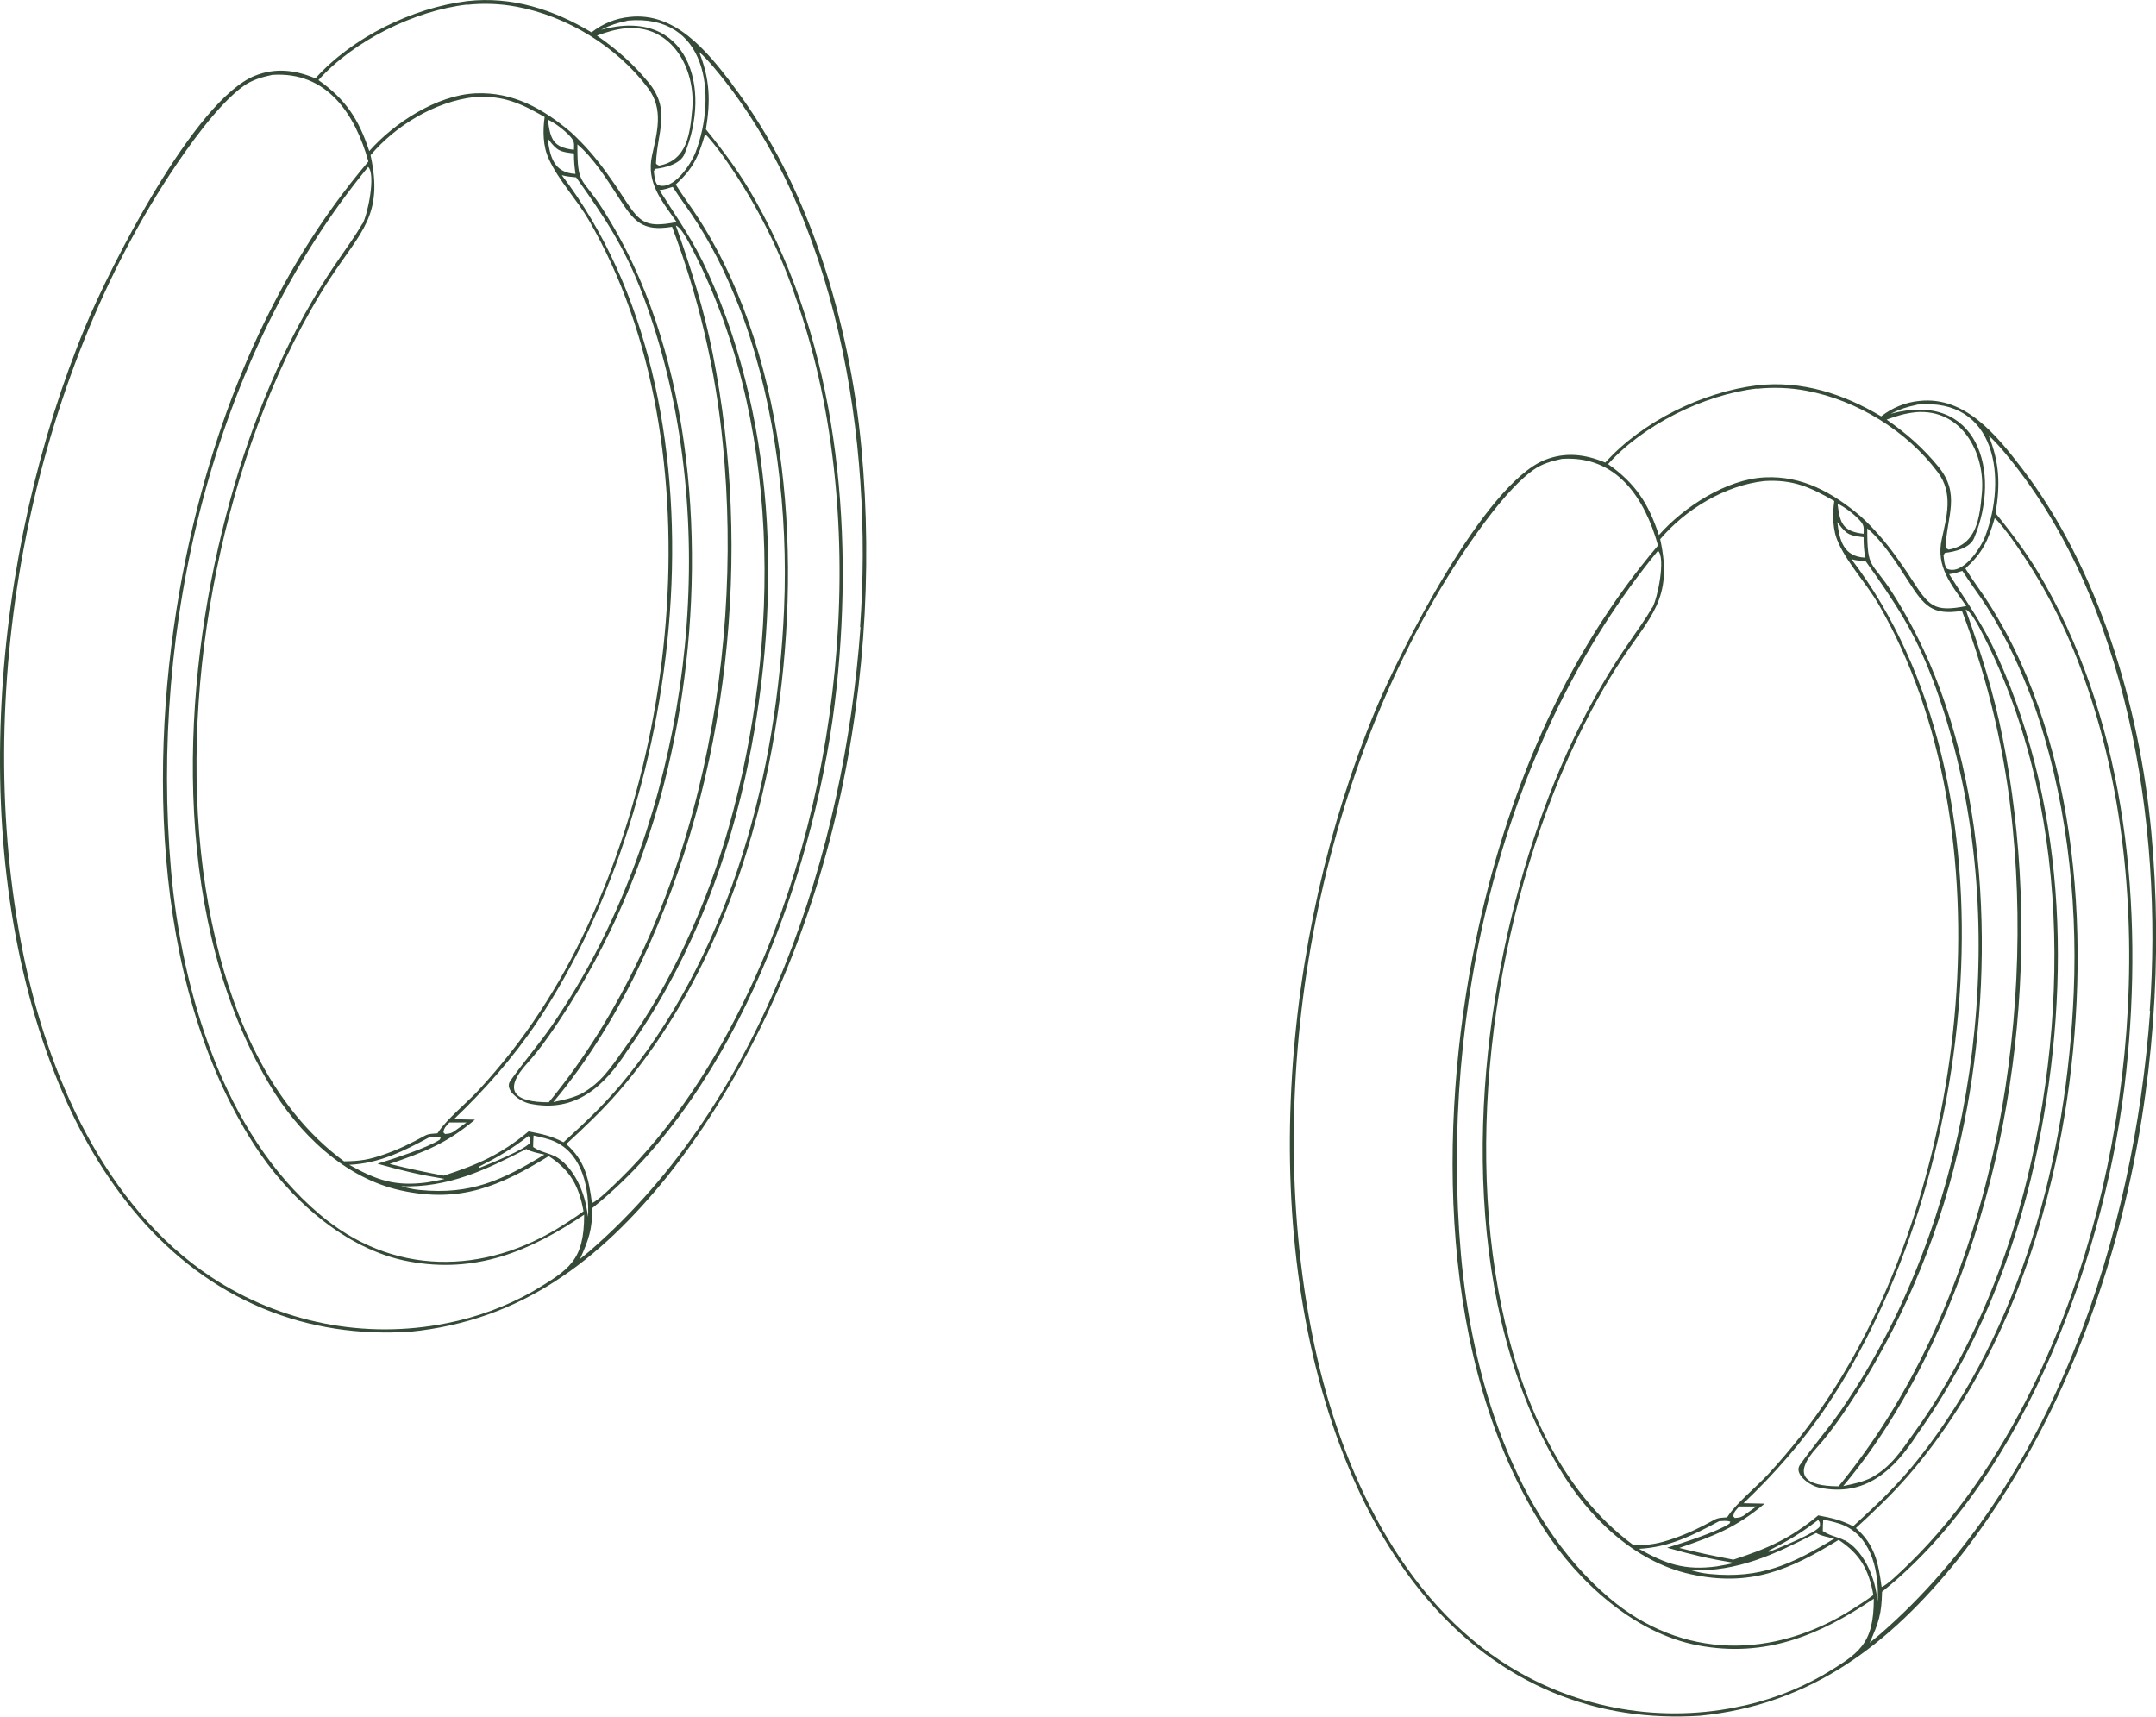
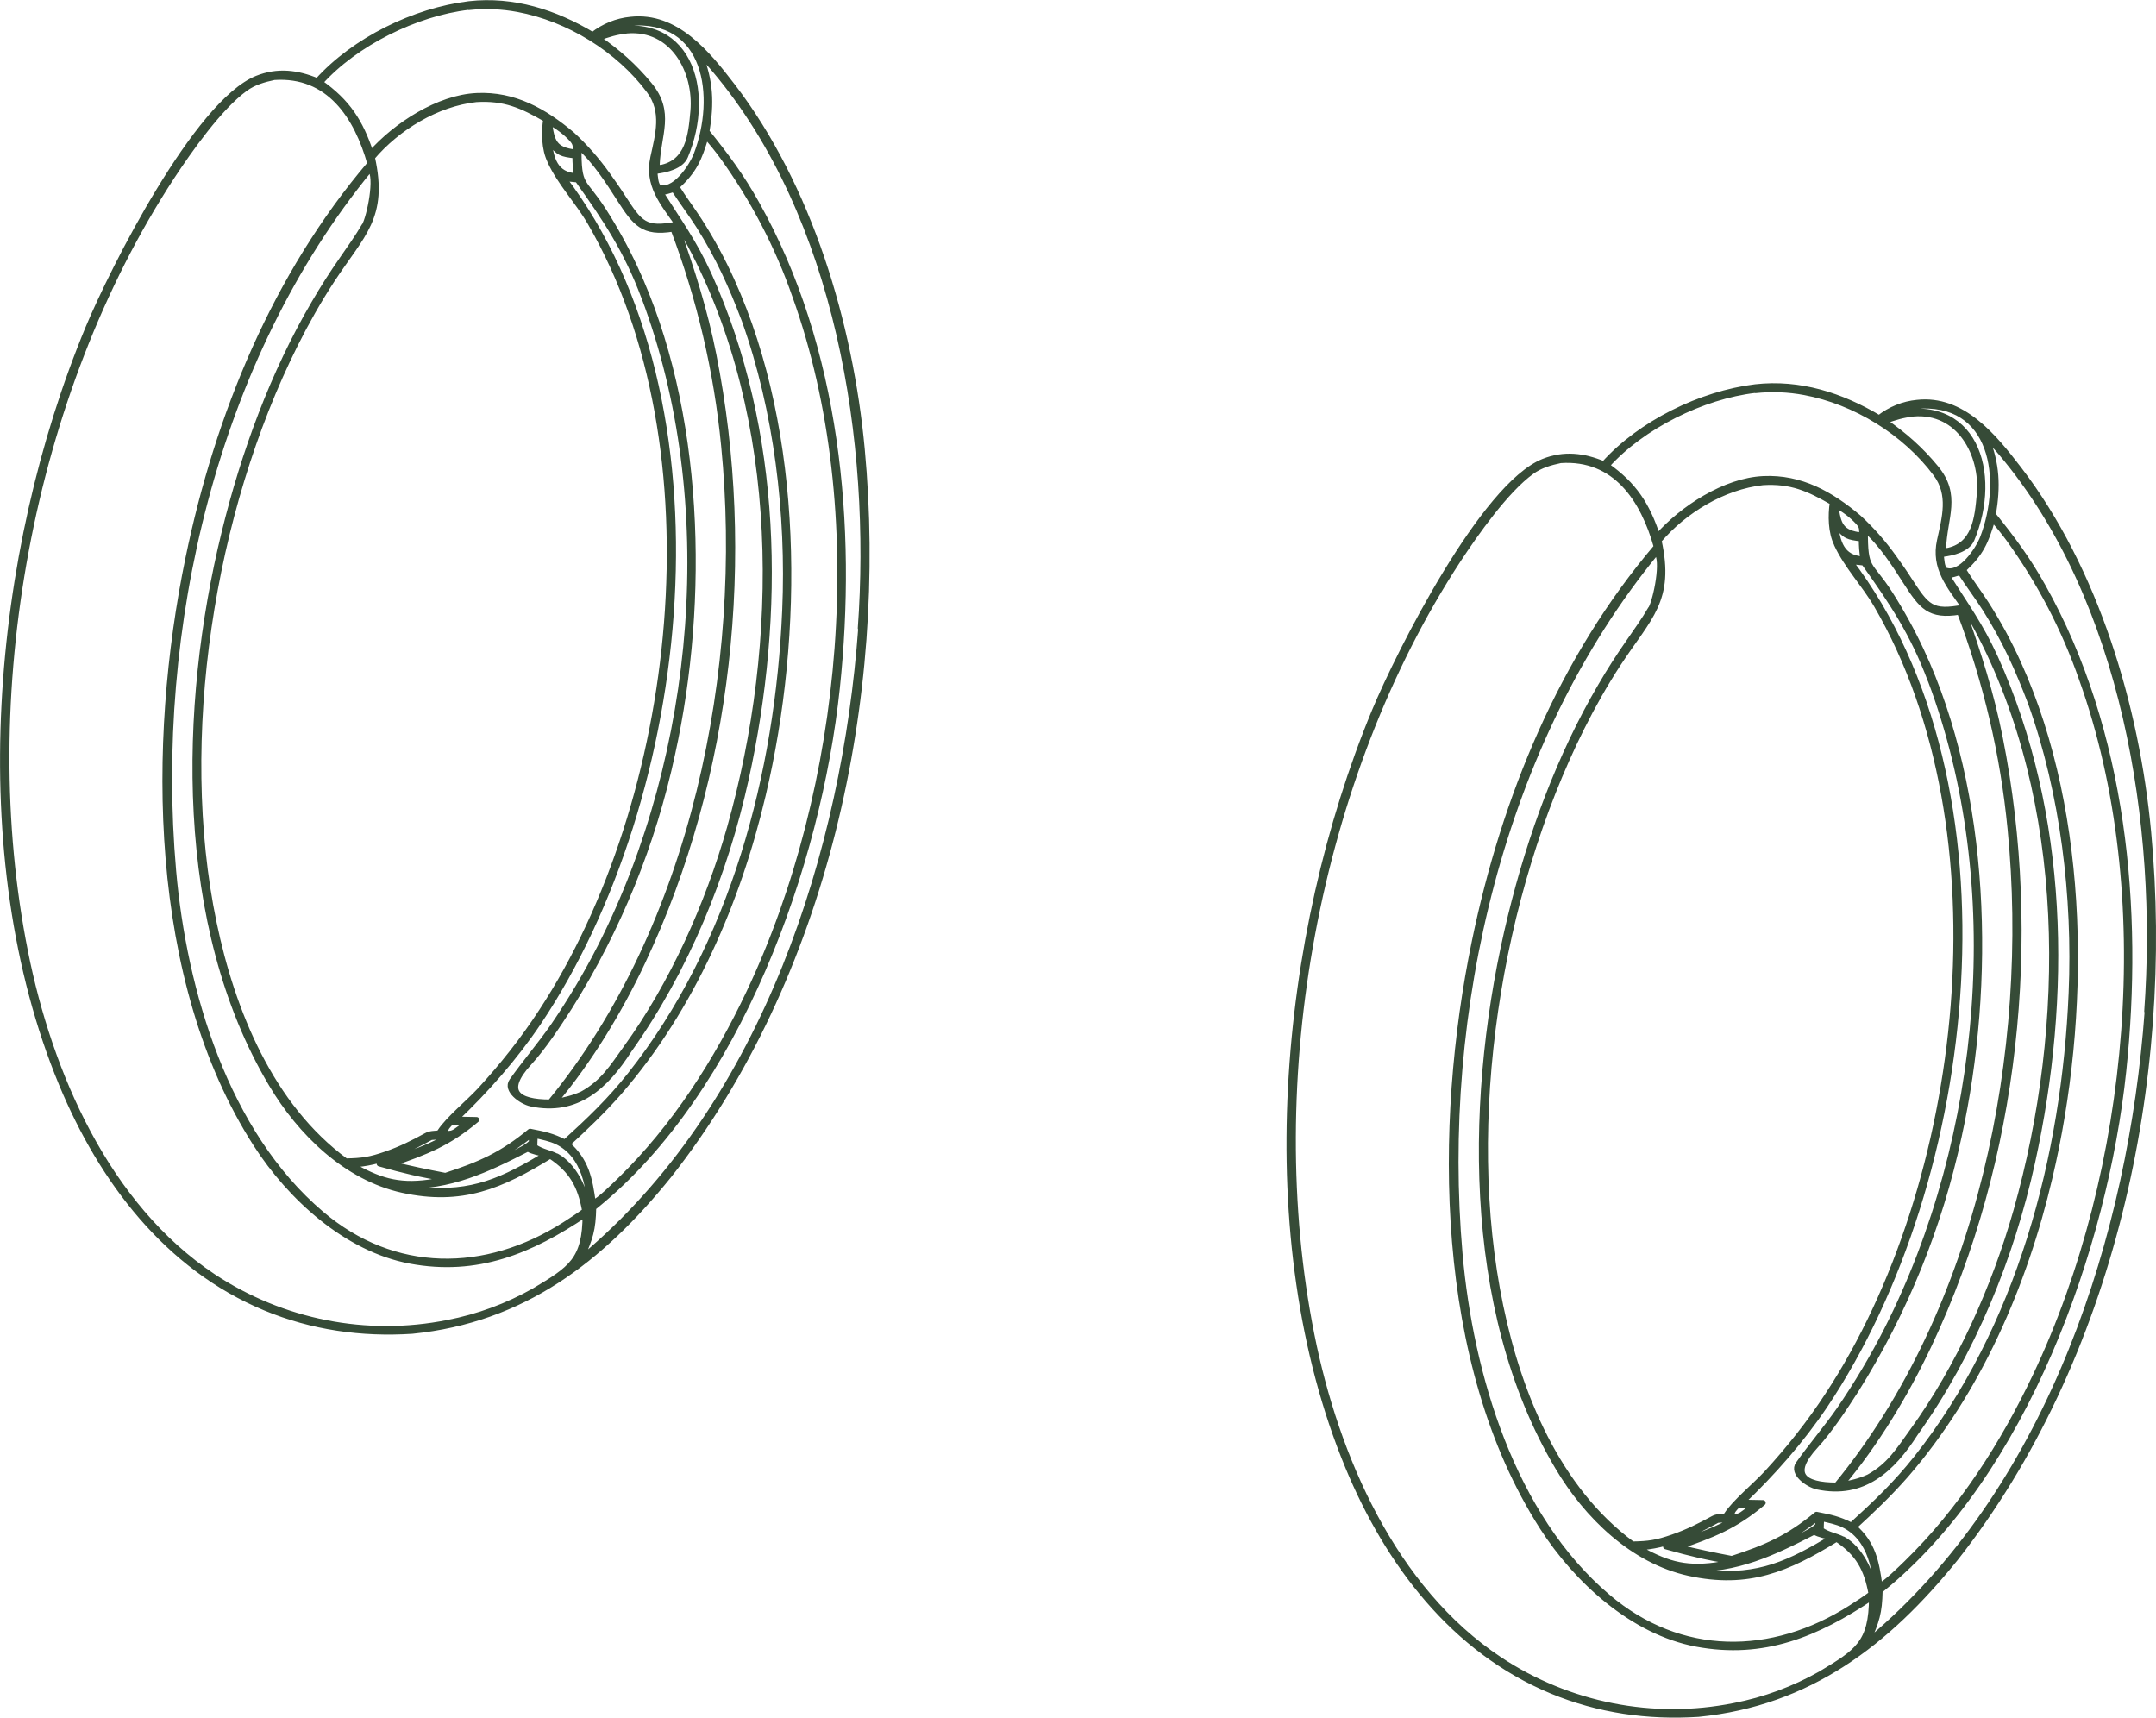
- <svg xmlns="http://www.w3.org/2000/svg" id="Layer_2" data-name="Layer 2" width="99.32" height="79.07" viewBox="0 0 99.32 79.07">
+ <svg xmlns="http://www.w3.org/2000/svg" id="Layer_2" data-name="Layer 2" width="99.57" height="79.32" viewBox="0 0 99.57 79.32">
  <g id="Layer_1-2" data-name="Layer 1">
    <g>
-       <path d="M93.12,21.54c-1.16-1.51-2.61-3.3-4.7-3.07-.64.06-1.25.31-1.76.71-1.74-1.04-3.66-1.66-5.71-1.43-2.53.31-5.3,1.67-7,3.56-.93-.39-1.84-.5-2.79-.12-2.78,1.12-6.65,8.77-7.8,11.53-4.31,10.4-5.61,24.34-1.22,34.92,1.84,4.43,4.85,8.44,9.4,10.33,2.17.9,4.45,1.22,6.78,1.07,5.12-.51,8.72-3.29,11.86-7.18,7.24-9.18,10-22.08,8.92-33.56-.54-5.77-2.42-12.12-5.98-16.76ZM88.31,18.64c3.68-.34,4.15,3.43,3.14,6.07-.22.57-1.05,1.81-1.76,1.49-.13-.17-.13-.41-.16-.63l.07-.1c.45-.05,1.15-.22,1.34-.68,1.28-3.04.17-6.81-3.84-5.73.45-.22.72-.31,1.2-.41ZM84.69,25.01c.47,1.02,1.28,1.85,1.85,2.83,6.06,10.43,4.13,26.74-2.25,36.45-.84,1.29-1.8,2.5-2.84,3.63-.53.57-1.46,1.33-1.84,1.91l-.05.07c-.21.02-.4.01-.58.11-.64.35-1.18.62-1.87.86-.72.25-1.1.31-1.85.32-3.46-2.54-5.24-6.91-6.09-11-1.77-8.5-.11-18.99,3.76-26.72.51-1.02,1.07-2.01,1.69-2.96,1.41-2.15,2.47-2.9,1.86-5.67,1.16-1.37,2.98-2.48,4.8-2.68,1.31-.08,2.11.28,3.22.92-.09.61-.08,1.37.19,1.92ZM84.69,24.12c.4.53.53.55,1.16.63,0,.38.02.57.07.94-1-.05-1.18-.8-1.28-1.64l.05.07ZM84.65,23.2c.35.17.77.49,1.03.78.2.22.18.32.17.61-.96-.11-1.09-.48-1.2-1.39ZM92.72,38.16c1.01,10.24-1.37,22.22-8.02,30.31-1.55,0-2.17-.51-.98-1.81.67-.73,1.34-1.75,1.88-2.59,2.26-3.6,3.86-7.56,4.75-11.71,1.55-7.05,1.35-15.83-1.75-22.46-.42-.9-.9-1.77-1.43-2.6-.96-1.5-1.16-1.02-1.15-2.96.72.61,1.37,1.62,1.88,2.42.72,1.12,1.08,1.61,2.48,1.38,1.22,3.22,2.01,6.59,2.34,10.02ZM90.55,28.08c.22.07.49.58.61.79,4.29,8.03,4.26,18.35,1.83,26.93-1.01,3.55-2.64,7.2-4.79,10.17-.64.89-1.06,1.59-2.02,2.12-.44.2-.8.27-1.27.37,1.59-1.88,3.02-4.25,4.07-6.49,4.03-8.54,5.11-18.77,3.27-28.01-.41-2.07-1-3.91-1.7-5.89ZM89.02,31.27c3.56,9.44,2.5,21.11-2.01,30-.65,1.28-1.39,2.52-2.2,3.7-.57.82-1.32,1.7-1.89,2.51-.3.42.43.95.88,1.05,2.12.45,3.46-.8,4.53-2.47,2.64-3.7,4.43-8.11,5.4-12.51,1.69-7.66,1.56-16.08-1.71-23.31-.7-1.53-1.36-2.41-2.23-3.79.24-.03.38-.08.61-.15.36.56.78,1.11,1.15,1.69.91,1.44,1.51,2.78,2.11,4.36,1.49,4.17,2.06,8.94,1.87,13.38-.32,7.54-2.4,15.47-7.15,21.47-.95,1.2-1.89,2.09-3.01,3.11-.59-.3-.95-.37-1.61-.5-1.3,1.08-2.34,1.53-3.91,2.04-.89-.17-1.61-.32-2.49-.54,1.6-.55,2.62-.94,3.93-2.04l-.97-.02c1.41-1.34,2.74-2.85,3.83-4.47,6.99-10.43,9.06-28.62,1.14-39.02.26.07.39.07.66.1,1.32,1.85,2.26,3.26,3.07,5.42ZM83.68,70.63c.21.13.57.19.82.25-1.96,1.19-3.4,1.86-5.74,1.63-.32-.03-.55-.09-.86-.17,2.18.07,3.88-.75,5.77-1.72ZM75.51,71.35c1.39-.07,2.49-.63,3.68-1.27.19-.01.34-.04.52.02l-.04.09c-.57.38-2.15.89-2.87,1.11,1.17.33,1.89.5,3.09.7-.27.07-.53.11-.8.16-1.48.2-2.35-.11-3.59-.81ZM81.5,71.48h-.03s0-.04,0-.04c.92-.47,1.45-.78,2.29-1.42.1.16.07.07.08.29-.16.31-1.93,1.02-2.34,1.18ZM79.85,69.85c.02-.21.13-.29.27-.45h.79s-.6.43-.6.43c-.16.09-.2.08-.39.1l-.08-.08ZM76.11,27.99c-.28.49-.69,1.06-1.02,1.54-.46.66-.89,1.33-1.29,2.02-1.9,3.24-3.25,6.92-4.15,10.6-1.97,8.03-2.19,18.14,2.17,25.47,1.33,2.25,3.46,4.33,6.06,4.9,2.74.6,4.56-.19,6.82-1.58,1,.66,1.39,1.38,1.6,2.54-.29.22-.62.43-.93.63-3.66,2.34-7.89,2.35-11.24-.5-4.41-3.74-6.34-10.26-6.83-15.83-.98-11.16,1.88-23.65,9.08-32.41.36.34-.02,2.2-.26,2.62ZM84.99,70.97c-.33-.18-.65-.19-1.02-.44,0-.18.01-.35.02-.53.34.08.71.15,1.02.3,1.26.61,1.55,2.19,1.49,3.45-.02-.16-.05-.31-.08-.47-.16-.85-.65-1.89-1.43-2.32ZM85.49,70.4c.85-.78,1.65-1.54,2.41-2.41,3.35-3.87,5.47-8.78,6.63-13.72,1.76-7.43,1.76-16.68-1.44-23.75-.43-.96-.93-1.88-1.5-2.77-.34-.53-.72-1.02-1.05-1.56.81-.75,1.04-1.27,1.35-2.32.16.12.61.71.75.9,1.43,1.98,2.57,4.16,3.37,6.47,3.56,9.92,2.34,22.72-2.13,32.16-1.5,3.17-3.45,6.22-5.97,8.67-.26.25-.95.94-1.23,1.04-.15-1.11-.31-1.95-1.19-2.72ZM88.24,18.99c2.13-.18,3.22,1.88,3.06,3.71-.1,1.12-.22,2.38-1.53,2.62-.04-.02-.14-.06-.14-.11.05-1.44.71-2.45-.35-3.73-.7-.85-1.45-1.51-2.37-2.15.5-.18.82-.28,1.34-.34ZM80.94,17.91c.76-.08,1.52-.05,2.27.09,2.32.43,4.64,1.85,6.06,3.76.72.96.41,2.03.18,3.08-.28,1.27.44,2.09,1.13,3.08-1.52.3-1.72-.01-2.54-1.27-.21-.33-.47-.7-.7-1.02-.48-.67-1.02-1.29-1.63-1.85-1.28-1.08-2.67-1.87-4.4-1.79-1.78.08-3.75,1.37-4.89,2.66-.48-1.46-1.08-2.38-2.34-3.27,1.62-1.81,4.42-3.2,6.85-3.48ZM83.96,77.18c-1.24.7-2.59,1.2-3.99,1.47-3.75.75-7.64-.02-10.83-2.13-4.91-3.26-7.56-9.37-8.68-14.99-2.35-11.76.19-25.74,6.77-35.8.81-1.23,2.2-3.21,3.39-4.07.4-.29.86-.42,1.33-.52,2.53-.17,3.82,1.81,4.43,3.99-4.38,5.15-7.03,11.59-8.4,18.22-1.76,8.5-1.73,19.48,3.13,27.06,1.58,2.46,4.18,4.84,7.12,5.39,3.1.58,5.57-.46,8.09-2.15,0,2.12-.68,2.52-2.36,3.53ZM99.05,46.57c-.75,10.34-4.44,21.77-12.46,28.73l-.46.38c.42-.94.55-1.33.57-2.35.04-.03.07-.06.11-.09,6.57-5.33,10.28-15.75,11.14-23.9.79-7.48.03-15.71-3.72-22.39-.69-1.24-1.41-2.21-2.3-3.31.22-1.34.18-2.31-.31-3.56.18.14.52.52.67.7,5.73,6.78,7.36,17.23,6.74,25.79Z" style="fill: #364b37;" />
-       <path d="M33.71,3.85c-1.16-1.51-2.61-3.3-4.7-3.07-.64.06-1.25.31-1.76.71C25.5.44,23.58-.18,21.53.05c-2.53.31-5.3,1.67-7,3.56-.93-.39-1.84-.5-2.79-.12-2.78,1.12-6.65,8.77-7.8,11.53C-.37,25.42-1.67,39.36,2.72,49.95c1.84,4.43,4.85,8.44,9.4,10.33,2.17.9,4.45,1.22,6.78,1.07,5.12-.51,8.72-3.29,11.86-7.18,7.24-9.18,10-22.08,8.92-33.56-.54-5.77-2.42-12.12-5.98-16.76ZM28.9.95c3.68-.34,4.15,3.43,3.14,6.07-.22.57-1.05,1.81-1.76,1.49-.13-.17-.13-.41-.16-.63l.07-.1c.45-.05,1.15-.22,1.34-.68,1.28-3.04.17-6.81-3.84-5.73.45-.22.72-.31,1.2-.41ZM25.28,7.32c.47,1.02,1.28,1.85,1.85,2.83,6.06,10.43,4.13,26.74-2.25,36.45-.84,1.29-1.8,2.5-2.84,3.63-.53.57-1.46,1.33-1.84,1.91l-.05.07c-.21.02-.4.01-.58.11-.64.35-1.18.62-1.87.86-.72.25-1.1.31-1.85.32-3.46-2.54-5.24-6.91-6.09-11-1.77-8.5-.11-18.99,3.76-26.72.51-1.02,1.07-2.01,1.69-2.96,1.41-2.15,2.47-2.9,1.86-5.67,1.16-1.37,2.98-2.48,4.8-2.68,1.31-.08,2.11.28,3.22.92-.09.61-.08,1.37.19,1.92ZM25.28,6.44c.4.53.53.55,1.16.63,0,.38.02.57.07.94-1-.05-1.18-.8-1.28-1.64l.05.07ZM25.24,5.51c.35.17.77.49,1.03.78.2.22.18.32.17.61-.96-.11-1.09-.48-1.2-1.39ZM33.3,20.47c1.01,10.24-1.37,22.22-8.02,30.31-1.55,0-2.17-.51-.98-1.81.67-.73,1.34-1.75,1.88-2.59,2.26-3.6,3.86-7.56,4.75-11.71,1.55-7.05,1.35-15.83-1.75-22.46-.42-.9-.9-1.77-1.43-2.6-.96-1.5-1.16-1.02-1.15-2.96.72.61,1.37,1.62,1.88,2.42.72,1.12,1.08,1.61,2.48,1.38,1.22,3.22,2.01,6.59,2.34,10.02ZM31.13,10.39c.22.07.49.58.61.79,4.29,8.03,4.26,18.35,1.83,26.93-1.01,3.55-2.64,7.2-4.79,10.17-.64.89-1.06,1.59-2.02,2.12-.44.2-.8.27-1.27.37,1.59-1.88,3.02-4.25,4.07-6.49,4.03-8.54,5.11-18.77,3.27-28.01-.41-2.07-1-3.91-1.7-5.89ZM29.61,13.58c3.56,9.44,2.5,21.11-2.01,30-.65,1.28-1.39,2.52-2.2,3.7-.57.82-1.32,1.7-1.89,2.51-.3.42.43.95.88,1.05,2.12.45,3.46-.8,4.53-2.47,2.64-3.7,4.43-8.11,5.4-12.51,1.69-7.66,1.56-16.08-1.71-23.31-.7-1.53-1.36-2.41-2.23-3.79.24-.03.38-.08.61-.15.36.56.78,1.11,1.15,1.69.91,1.44,1.51,2.78,2.11,4.36,1.49,4.17,2.06,8.94,1.87,13.38-.32,7.54-2.4,15.47-7.15,21.47-.95,1.2-1.89,2.09-3.01,3.11-.59-.3-.95-.37-1.61-.5-1.3,1.08-2.34,1.53-3.91,2.04-.89-.17-1.61-.32-2.49-.54,1.6-.55,2.62-.94,3.93-2.04l-.97-.02c1.41-1.34,2.74-2.85,3.83-4.47,6.99-10.43,9.06-28.62,1.14-39.02.26.07.39.07.66.1,1.32,1.85,2.26,3.26,3.07,5.42ZM24.26,52.94c.21.13.57.19.82.25-1.96,1.19-3.4,1.86-5.74,1.63-.32-.03-.55-.09-.86-.17,2.18.07,3.88-.75,5.77-1.72ZM16.1,53.66c1.39-.07,2.49-.63,3.68-1.27.19-.01.34-.04.52.02l-.04.09c-.57.38-2.15.89-2.87,1.11,1.17.33,1.89.5,3.09.7-.27.07-.53.11-.8.16-1.48.2-2.35-.11-3.59-.81ZM22.09,53.79h-.03s0-.04,0-.04c.92-.47,1.45-.78,2.29-1.42.1.16.07.07.08.29-.16.31-1.93,1.02-2.34,1.18ZM20.43,52.16c.02-.21.13-.29.27-.45h.79s-.6.43-.6.43c-.16.09-.2.08-.39.1l-.08-.08ZM16.69,10.31c-.28.49-.69,1.06-1.02,1.54-.46.66-.89,1.33-1.29,2.02-1.9,3.24-3.25,6.92-4.15,10.6-1.97,8.03-2.19,18.14,2.17,25.47,1.33,2.25,3.46,4.33,6.06,4.9,2.74.6,4.56-.19,6.82-1.58,1,.66,1.39,1.38,1.6,2.54-.29.22-.62.43-.93.63-3.66,2.34-7.89,2.35-11.24-.5-4.41-3.74-6.34-10.26-6.83-15.83-.98-11.16,1.88-23.65,9.08-32.41.36.34-.02,2.2-.26,2.62ZM25.58,53.28c-.33-.18-.65-.19-1.02-.44,0-.18.01-.35.02-.53.34.08.71.15,1.02.3,1.26.61,1.55,2.19,1.49,3.45-.02-.16-.05-.31-.08-.47-.16-.85-.65-1.89-1.43-2.32ZM26.08,52.71c.85-.78,1.65-1.54,2.41-2.41,3.35-3.87,5.47-8.78,6.63-13.72,1.76-7.43,1.76-16.68-1.44-23.75-.43-.96-.93-1.88-1.5-2.77-.34-.53-.72-1.02-1.05-1.56.81-.75,1.04-1.27,1.35-2.32.16.12.61.71.75.9,1.43,1.98,2.57,4.16,3.37,6.47,3.56,9.92,2.34,22.72-2.13,32.16-1.5,3.17-3.45,6.22-5.97,8.67-.26.25-.95.94-1.23,1.04-.15-1.11-.31-1.95-1.19-2.72ZM28.83,1.3c2.13-.18,3.22,1.88,3.06,3.71-.1,1.12-.22,2.38-1.53,2.62-.04-.02-.14-.06-.14-.11.05-1.44.71-2.45-.35-3.73-.7-.85-1.45-1.51-2.37-2.15.5-.18.82-.28,1.34-.34ZM21.53.22c.76-.08,1.52-.05,2.27.09,2.32.43,4.64,1.85,6.06,3.76.72.96.41,2.03.18,3.08-.28,1.27.44,2.09,1.13,3.08-1.52.3-1.72-.01-2.54-1.27-.21-.33-.47-.7-.7-1.02-.48-.67-1.02-1.29-1.63-1.85-1.28-1.08-2.67-1.87-4.4-1.79-1.78.08-3.75,1.37-4.89,2.66-.48-1.46-1.08-2.38-2.34-3.27,1.62-1.81,4.42-3.2,6.85-3.48ZM24.55,59.49c-1.24.7-2.59,1.2-3.99,1.47-3.75.75-7.64-.02-10.83-2.13-4.91-3.26-7.56-9.37-8.68-14.99-2.35-11.76.19-25.74,6.77-35.8.81-1.23,2.2-3.21,3.39-4.07.4-.29.86-.42,1.33-.52,2.53-.17,3.82,1.81,4.43,3.99-4.38,5.15-7.03,11.59-8.4,18.22-1.76,8.5-1.73,19.48,3.13,27.06,1.58,2.46,4.18,4.84,7.12,5.39,3.1.58,5.57-.46,8.09-2.15,0,2.12-.68,2.52-2.36,3.53ZM39.64,28.89c-.75,10.34-4.44,21.77-12.46,28.73l-.46.38c.42-.94.55-1.33.57-2.35.04-.03.07-.06.11-.09,6.57-5.33,10.28-15.75,11.14-23.9.79-7.48.03-15.71-3.72-22.39-.69-1.24-1.41-2.21-2.3-3.31.22-1.34.18-2.31-.31-3.56.18.14.52.52.67.7,5.73,6.78,7.36,17.23,6.74,25.79Z" style="fill: #364b37;" />
+       <path d="M93.24,21.66c-1.16-1.51-2.61-3.3-4.7-3.07-.64.06-1.25.31-1.76.71-1.74-1.04-3.66-1.66-5.71-1.43-2.53.31-5.3,1.67-7,3.56-.93-.39-1.84-.5-2.79-.12-2.78,1.12-6.65,8.77-7.8,11.53-4.31,10.4-5.61,24.34-1.22,34.92,1.84,4.43,4.85,8.44,9.4,10.33,2.17.9,4.45,1.22,6.78,1.07,5.12-.51,8.72-3.29,11.86-7.18,7.24-9.18,10-22.08,8.92-33.56-.54-5.77-2.42-12.12-5.98-16.76ZM88.43,18.76c3.68-.34,4.15,3.43,3.14,6.07-.22.57-1.05,1.81-1.76,1.49-.13-.17-.13-.41-.16-.63l.07-.1c.45-.05,1.15-.22,1.34-.68,1.28-3.04.17-6.81-3.84-5.73.45-.22.72-.31,1.2-.41ZM84.82,25.13c.47,1.02,1.28,1.85,1.85,2.83,6.06,10.43,4.13,26.74-2.25,36.45-.84,1.29-1.8,2.5-2.84,3.63-.53.57-1.46,1.33-1.84,1.91l-.05.07c-.21.02-.4.01-.58.11-.64.35-1.18.62-1.87.86-.72.25-1.1.31-1.85.32-3.46-2.54-5.24-6.91-6.09-11-1.77-8.5-.11-18.99,3.76-26.72.51-1.02,1.07-2.01,1.69-2.96,1.41-2.15,2.47-2.9,1.86-5.67,1.16-1.37,2.98-2.48,4.8-2.68,1.31-.08,2.11.28,3.22.92-.09.61-.08,1.37.19,1.92ZM84.81,24.25c.4.53.53.55,1.16.63,0,.38.02.57.07.94-1-.05-1.18-.8-1.28-1.64l.05.07ZM84.78,23.33c.35.17.77.49,1.03.78.2.22.18.32.17.61-.96-.11-1.09-.48-1.2-1.39ZM92.84,38.28c1.01,10.24-1.37,22.22-8.02,30.31-1.55,0-2.17-.51-.98-1.81.67-.73,1.34-1.75,1.88-2.59,2.26-3.6,3.86-7.56,4.75-11.71,1.55-7.05,1.35-15.83-1.75-22.46-.42-.9-.9-1.77-1.43-2.6-.96-1.5-1.16-1.02-1.15-2.96.72.61,1.37,1.62,1.88,2.42.72,1.12,1.08,1.61,2.48,1.38,1.22,3.22,2.01,6.59,2.34,10.02ZM90.67,28.2c.22.07.49.58.61.79,4.29,8.03,4.26,18.35,1.83,26.93-1.01,3.55-2.64,7.2-4.79,10.17-.64.89-1.06,1.59-2.02,2.12-.44.2-.8.27-1.27.37,1.59-1.88,3.02-4.25,4.07-6.49,4.03-8.54,5.11-18.77,3.27-28.01-.41-2.07-1-3.91-1.7-5.89ZM89.15,31.4c3.56,9.44,2.5,21.11-2.01,30-.65,1.28-1.39,2.52-2.2,3.7-.57.82-1.32,1.7-1.89,2.51-.3.42.43.95.88,1.05,2.12.45,3.46-.8,4.53-2.47,2.64-3.7,4.43-8.11,5.4-12.51,1.69-7.66,1.56-16.08-1.71-23.31-.7-1.53-1.36-2.41-2.23-3.79.24-.03.38-.08.61-.15.36.56.78,1.11,1.15,1.69.91,1.44,1.51,2.78,2.11,4.36,1.49,4.17,2.06,8.94,1.87,13.38-.32,7.54-2.4,15.47-7.15,21.47-.95,1.2-1.89,2.09-3.01,3.11-.59-.3-.95-.37-1.61-.5-1.3,1.08-2.34,1.53-3.91,2.04-.89-.17-1.61-.32-2.49-.54,1.6-.55,2.62-.94,3.93-2.04l-.97-.02c1.41-1.34,2.74-2.85,3.83-4.47,6.99-10.43,9.06-28.62,1.14-39.02.26.07.39.07.66.1,1.32,1.85,2.26,3.26,3.07,5.42ZM83.8,70.75c.21.13.57.19.82.25-1.96,1.19-3.4,1.86-5.74,1.63-.32-.03-.55-.09-.86-.17,2.18.07,3.88-.75,5.77-1.72ZM75.64,71.47c1.39-.07,2.49-.63,3.68-1.27.19-.01.34-.04.52.02l-.04.09c-.57.38-2.15.89-2.87,1.11,1.17.33,1.89.5,3.09.7-.27.07-.53.11-.8.16-1.48.2-2.35-.11-3.59-.81ZM81.62,71.6h-.03s0-.04,0-.04c.92-.47,1.45-.78,2.29-1.42.1.16.07.07.08.29-.16.31-1.93,1.02-2.34,1.18ZM79.97,69.97c.02-.21.13-.29.27-.45h.79s-.6.43-.6.43c-.16.09-.2.08-.39.1l-.08-.08ZM76.23,28.12c-.28.49-.69,1.06-1.02,1.54-.46.66-.89,1.33-1.29,2.02-1.9,3.24-3.25,6.92-4.15,10.6-1.97,8.03-2.19,18.14,2.17,25.47,1.33,2.25,3.46,4.33,6.06,4.9,2.74.6,4.56-.19,6.82-1.58,1,.66,1.39,1.38,1.6,2.54-.29.22-.62.43-.93.63-3.66,2.34-7.89,2.35-11.24-.5-4.41-3.74-6.34-10.26-6.83-15.83-.98-11.16,1.88-23.65,9.08-32.41.36.34-.02,2.2-.26,2.62ZM85.12,71.09c-.33-.18-.65-.19-1.02-.44,0-.18.01-.35.02-.53.34.08.71.15,1.02.3,1.26.61,1.55,2.19,1.49,3.45-.02-.16-.05-.31-.08-.47-.16-.85-.65-1.89-1.43-2.32ZM85.62,70.52c.85-.78,1.65-1.54,2.41-2.41,3.35-3.87,5.47-8.78,6.63-13.72,1.76-7.43,1.76-16.68-1.44-23.75-.43-.96-.93-1.88-1.5-2.77-.34-.53-.72-1.02-1.05-1.56.81-.75,1.04-1.27,1.35-2.32.16.12.61.71.75.9,1.43,1.98,2.57,4.16,3.37,6.47,3.56,9.92,2.34,22.72-2.13,32.16-1.5,3.17-3.45,6.22-5.97,8.67-.26.25-.95.94-1.23,1.04-.15-1.11-.31-1.95-1.19-2.72ZM88.36,19.11c2.13-.18,3.22,1.88,3.06,3.71-.1,1.12-.22,2.38-1.53,2.62-.04-.02-.14-.06-.14-.11.05-1.44.71-2.45-.35-3.73-.7-.85-1.45-1.51-2.37-2.15.5-.18.82-.28,1.34-.34ZM81.07,18.03c.76-.08,1.52-.05,2.27.09,2.32.43,4.64,1.85,6.06,3.76.72.96.41,2.03.18,3.08-.28,1.27.44,2.09,1.13,3.08-1.52.3-1.72-.01-2.54-1.27-.21-.33-.47-.7-.7-1.02-.48-.67-1.02-1.29-1.63-1.85-1.28-1.08-2.67-1.87-4.4-1.79-1.78.08-3.75,1.37-4.89,2.66-.48-1.46-1.08-2.38-2.34-3.27,1.62-1.81,4.42-3.2,6.85-3.48ZM84.08,77.3c-1.24.7-2.59,1.2-3.99,1.47-3.75.75-7.64-.02-10.83-2.13-4.91-3.26-7.56-9.37-8.68-14.99-2.35-11.76.19-25.74,6.77-35.8.81-1.23,2.2-3.21,3.39-4.07.4-.29.86-.42,1.33-.52,2.53-.17,3.82,1.81,4.43,3.99-4.38,5.15-7.03,11.59-8.4,18.22-1.76,8.5-1.73,19.48,3.13,27.06,1.58,2.46,4.18,4.84,7.12,5.39,3.1.58,5.57-.46,8.09-2.15,0,2.12-.68,2.52-2.36,3.53ZM99.17,46.7c-.75,10.34-4.44,21.77-12.46,28.73l-.46.38c.42-.94.55-1.33.57-2.35.04-.03.07-.06.11-.09,6.57-5.33,10.28-15.75,11.14-23.9.79-7.48.03-15.71-3.72-22.39-.69-1.24-1.41-2.21-2.3-3.31.22-1.34.18-2.31-.31-3.56.18.14.52.52.67.7,5.73,6.78,7.36,17.23,6.74,25.79Z" style="fill: #364b37; stroke: #364b37; stroke-linejoin: round; stroke-width: .25px;" />
+       <path d="M33.83,3.97c-1.16-1.51-2.61-3.3-4.7-3.07-.64.06-1.25.31-1.76.71-1.74-1.04-3.66-1.66-5.71-1.43-2.53.31-5.3,1.67-7,3.56-.93-.39-1.84-.5-2.79-.12-2.78,1.12-6.65,8.77-7.8,11.53C-.25,25.55-1.54,39.49,2.85,50.07c1.84,4.43,4.85,8.44,9.4,10.33,2.17.9,4.45,1.22,6.78,1.07,5.12-.51,8.72-3.29,11.86-7.18,7.24-9.18,10-22.08,8.92-33.56-.54-5.77-2.42-12.12-5.98-16.76ZM29.02,1.07c3.68-.34,4.15,3.43,3.14,6.07-.22.57-1.05,1.81-1.76,1.49-.13-.17-.13-.41-.16-.63l.07-.1c.45-.05,1.15-.22,1.34-.68,1.28-3.04.17-6.81-3.84-5.73.45-.22.72-.31,1.2-.41ZM25.4,7.44c.47,1.02,1.28,1.85,1.85,2.83,6.06,10.43,4.13,26.74-2.25,36.45-.84,1.29-1.8,2.5-2.84,3.63-.53.57-1.46,1.33-1.84,1.91l-.05.07c-.21.02-.4.01-.58.11-.64.35-1.18.62-1.87.86-.72.25-1.1.31-1.85.32-3.46-2.54-5.24-6.91-6.09-11-1.77-8.5-.11-18.99,3.76-26.72.51-1.02,1.07-2.01,1.69-2.96,1.41-2.15,2.47-2.9,1.86-5.67,1.16-1.37,2.98-2.48,4.8-2.68,1.31-.08,2.11.28,3.22.92-.09.61-.08,1.37.19,1.92ZM25.4,6.56c.4.53.53.55,1.16.63,0,.38.02.57.07.94-1-.05-1.18-.8-1.28-1.64l.05.07ZM25.37,5.64c.35.17.77.49,1.03.78.2.22.18.32.17.61-.96-.11-1.09-.48-1.2-1.39ZM33.43,20.59c1.01,10.24-1.37,22.22-8.02,30.31-1.55,0-2.17-.51-.98-1.81.67-.73,1.34-1.75,1.88-2.59,2.26-3.6,3.86-7.56,4.75-11.71,1.55-7.05,1.35-15.83-1.75-22.46-.42-.9-.9-1.77-1.43-2.6-.96-1.5-1.16-1.02-1.15-2.96.72.61,1.37,1.62,1.88,2.42.72,1.12,1.08,1.61,2.48,1.38,1.22,3.22,2.01,6.59,2.34,10.02ZM31.26,10.51c.22.07.49.58.61.79,4.29,8.03,4.26,18.35,1.83,26.93-1.01,3.55-2.64,7.2-4.79,10.17-.64.89-1.06,1.59-2.02,2.12-.44.2-.8.27-1.27.37,1.59-1.88,3.02-4.25,4.07-6.49,4.03-8.54,5.11-18.77,3.27-28.01-.41-2.07-1-3.91-1.7-5.89ZM29.74,13.71c3.56,9.44,2.5,21.11-2.01,30-.65,1.28-1.39,2.52-2.2,3.7-.57.82-1.32,1.7-1.89,2.51-.3.42.43.95.88,1.05,2.12.45,3.46-.8,4.53-2.47,2.64-3.7,4.43-8.11,5.4-12.51,1.69-7.66,1.56-16.08-1.71-23.31-.7-1.53-1.36-2.41-2.23-3.79.24-.03.38-.08.61-.15.36.56.78,1.11,1.15,1.69.91,1.44,1.51,2.78,2.11,4.36,1.49,4.17,2.06,8.94,1.87,13.38-.32,7.54-2.4,15.47-7.15,21.47-.95,1.2-1.89,2.09-3.01,3.11-.59-.3-.95-.37-1.61-.5-1.3,1.08-2.34,1.53-3.91,2.04-.89-.17-1.61-.32-2.49-.54,1.6-.55,2.62-.94,3.93-2.04l-.97-.02c1.41-1.34,2.74-2.85,3.83-4.47,6.99-10.43,9.06-28.62,1.14-39.02.26.07.39.07.66.1,1.32,1.85,2.26,3.26,3.07,5.42ZM24.39,53.06c.21.13.57.19.82.25-1.96,1.19-3.4,1.86-5.74,1.63-.32-.03-.55-.09-.86-.17,2.18.07,3.88-.75,5.77-1.72ZM16.23,53.79c1.39-.07,2.49-.63,3.68-1.27.19-.01.34-.04.52.02l-.04.09c-.57.38-2.15.89-2.87,1.11,1.17.33,1.89.5,3.09.7-.27.07-.53.11-.8.16-1.48.2-2.35-.11-3.59-.81ZM22.21,53.91h-.03s0-.04,0-.04c.92-.47,1.45-.78,2.29-1.42.1.16.07.07.08.29-.16.31-1.93,1.02-2.34,1.18ZM20.56,52.28c.02-.21.13-.29.27-.45h.79s-.6.43-.6.43c-.16.09-.2.08-.39.1l-.08-.08ZM16.82,10.43c-.28.49-.69,1.06-1.02,1.54-.46.66-.89,1.33-1.29,2.02-1.9,3.24-3.25,6.92-4.15,10.6-1.97,8.03-2.19,18.14,2.17,25.47,1.33,2.25,3.46,4.33,6.06,4.9,2.74.6,4.56-.19,6.82-1.58,1,.66,1.39,1.38,1.6,2.54-.29.22-.62.43-.93.63-3.66,2.34-7.89,2.35-11.24-.5-4.41-3.74-6.34-10.26-6.83-15.83-.98-11.16,1.88-23.65,9.08-32.41.36.34-.02,2.2-.26,2.62ZM25.71,53.4c-.33-.18-.65-.19-1.02-.44,0-.18.01-.35.02-.53.34.08.71.15,1.02.3,1.26.61,1.55,2.19,1.49,3.45-.02-.16-.05-.31-.08-.47-.16-.85-.65-1.89-1.43-2.32ZM26.2,52.84c.85-.78,1.65-1.54,2.41-2.41,3.35-3.87,5.47-8.78,6.63-13.72,1.76-7.43,1.76-16.68-1.44-23.75-.43-.96-.93-1.88-1.5-2.77-.34-.53-.72-1.02-1.05-1.56.81-.75,1.04-1.27,1.35-2.32.16.12.61.71.75.9,1.43,1.98,2.57,4.16,3.37,6.47,3.56,9.92,2.34,22.72-2.13,32.16-1.5,3.17-3.45,6.22-5.97,8.67-.26.25-.95.94-1.23,1.04-.15-1.11-.31-1.95-1.19-2.72ZM28.95,1.42c2.13-.18,3.22,1.88,3.06,3.71-.1,1.12-.22,2.38-1.53,2.62-.04-.02-.14-.06-.14-.11.05-1.44.71-2.45-.35-3.73-.7-.85-1.45-1.51-2.37-2.15.5-.18.82-.28,1.34-.34ZM21.65.34c.76-.08,1.52-.05,2.27.09,2.32.43,4.64,1.85,6.06,3.76.72.96.41,2.03.18,3.08-.28,1.27.44,2.09,1.13,3.08-1.52.3-1.72-.01-2.54-1.27-.21-.33-.47-.7-.7-1.02-.48-.67-1.02-1.29-1.63-1.85-1.28-1.08-2.67-1.87-4.4-1.79-1.78.08-3.75,1.37-4.89,2.66-.48-1.46-1.08-2.38-2.34-3.27,1.62-1.81,4.42-3.2,6.85-3.48ZM24.67,59.61c-1.24.7-2.59,1.2-3.99,1.47-3.75.75-7.64-.02-10.83-2.13-4.91-3.26-7.56-9.37-8.68-14.99-2.35-11.76.19-25.74,6.77-35.8.81-1.23,2.2-3.21,3.39-4.07.4-.29.86-.42,1.33-.52,2.53-.17,3.82,1.81,4.43,3.99-4.38,5.15-7.03,11.59-8.4,18.22-1.76,8.5-1.73,19.48,3.13,27.06,1.58,2.46,4.18,4.84,7.12,5.39,3.1.58,5.57-.46,8.09-2.15,0,2.12-.68,2.52-2.36,3.53ZM39.76,29.01c-.75,10.34-4.44,21.77-12.46,28.73l-.46.38c.42-.94.55-1.33.57-2.35.04-.03.07-.06.11-.09,6.57-5.33,10.28-15.75,11.14-23.9.79-7.48.03-15.71-3.72-22.39-.69-1.24-1.41-2.21-2.3-3.31.22-1.34.18-2.31-.31-3.56.18.14.52.52.67.7,5.73,6.78,7.36,17.23,6.74,25.79Z" style="fill: #364b37; stroke: #364b37; stroke-linejoin: round; stroke-width: .25px;" />
    </g>
  </g>
</svg>
